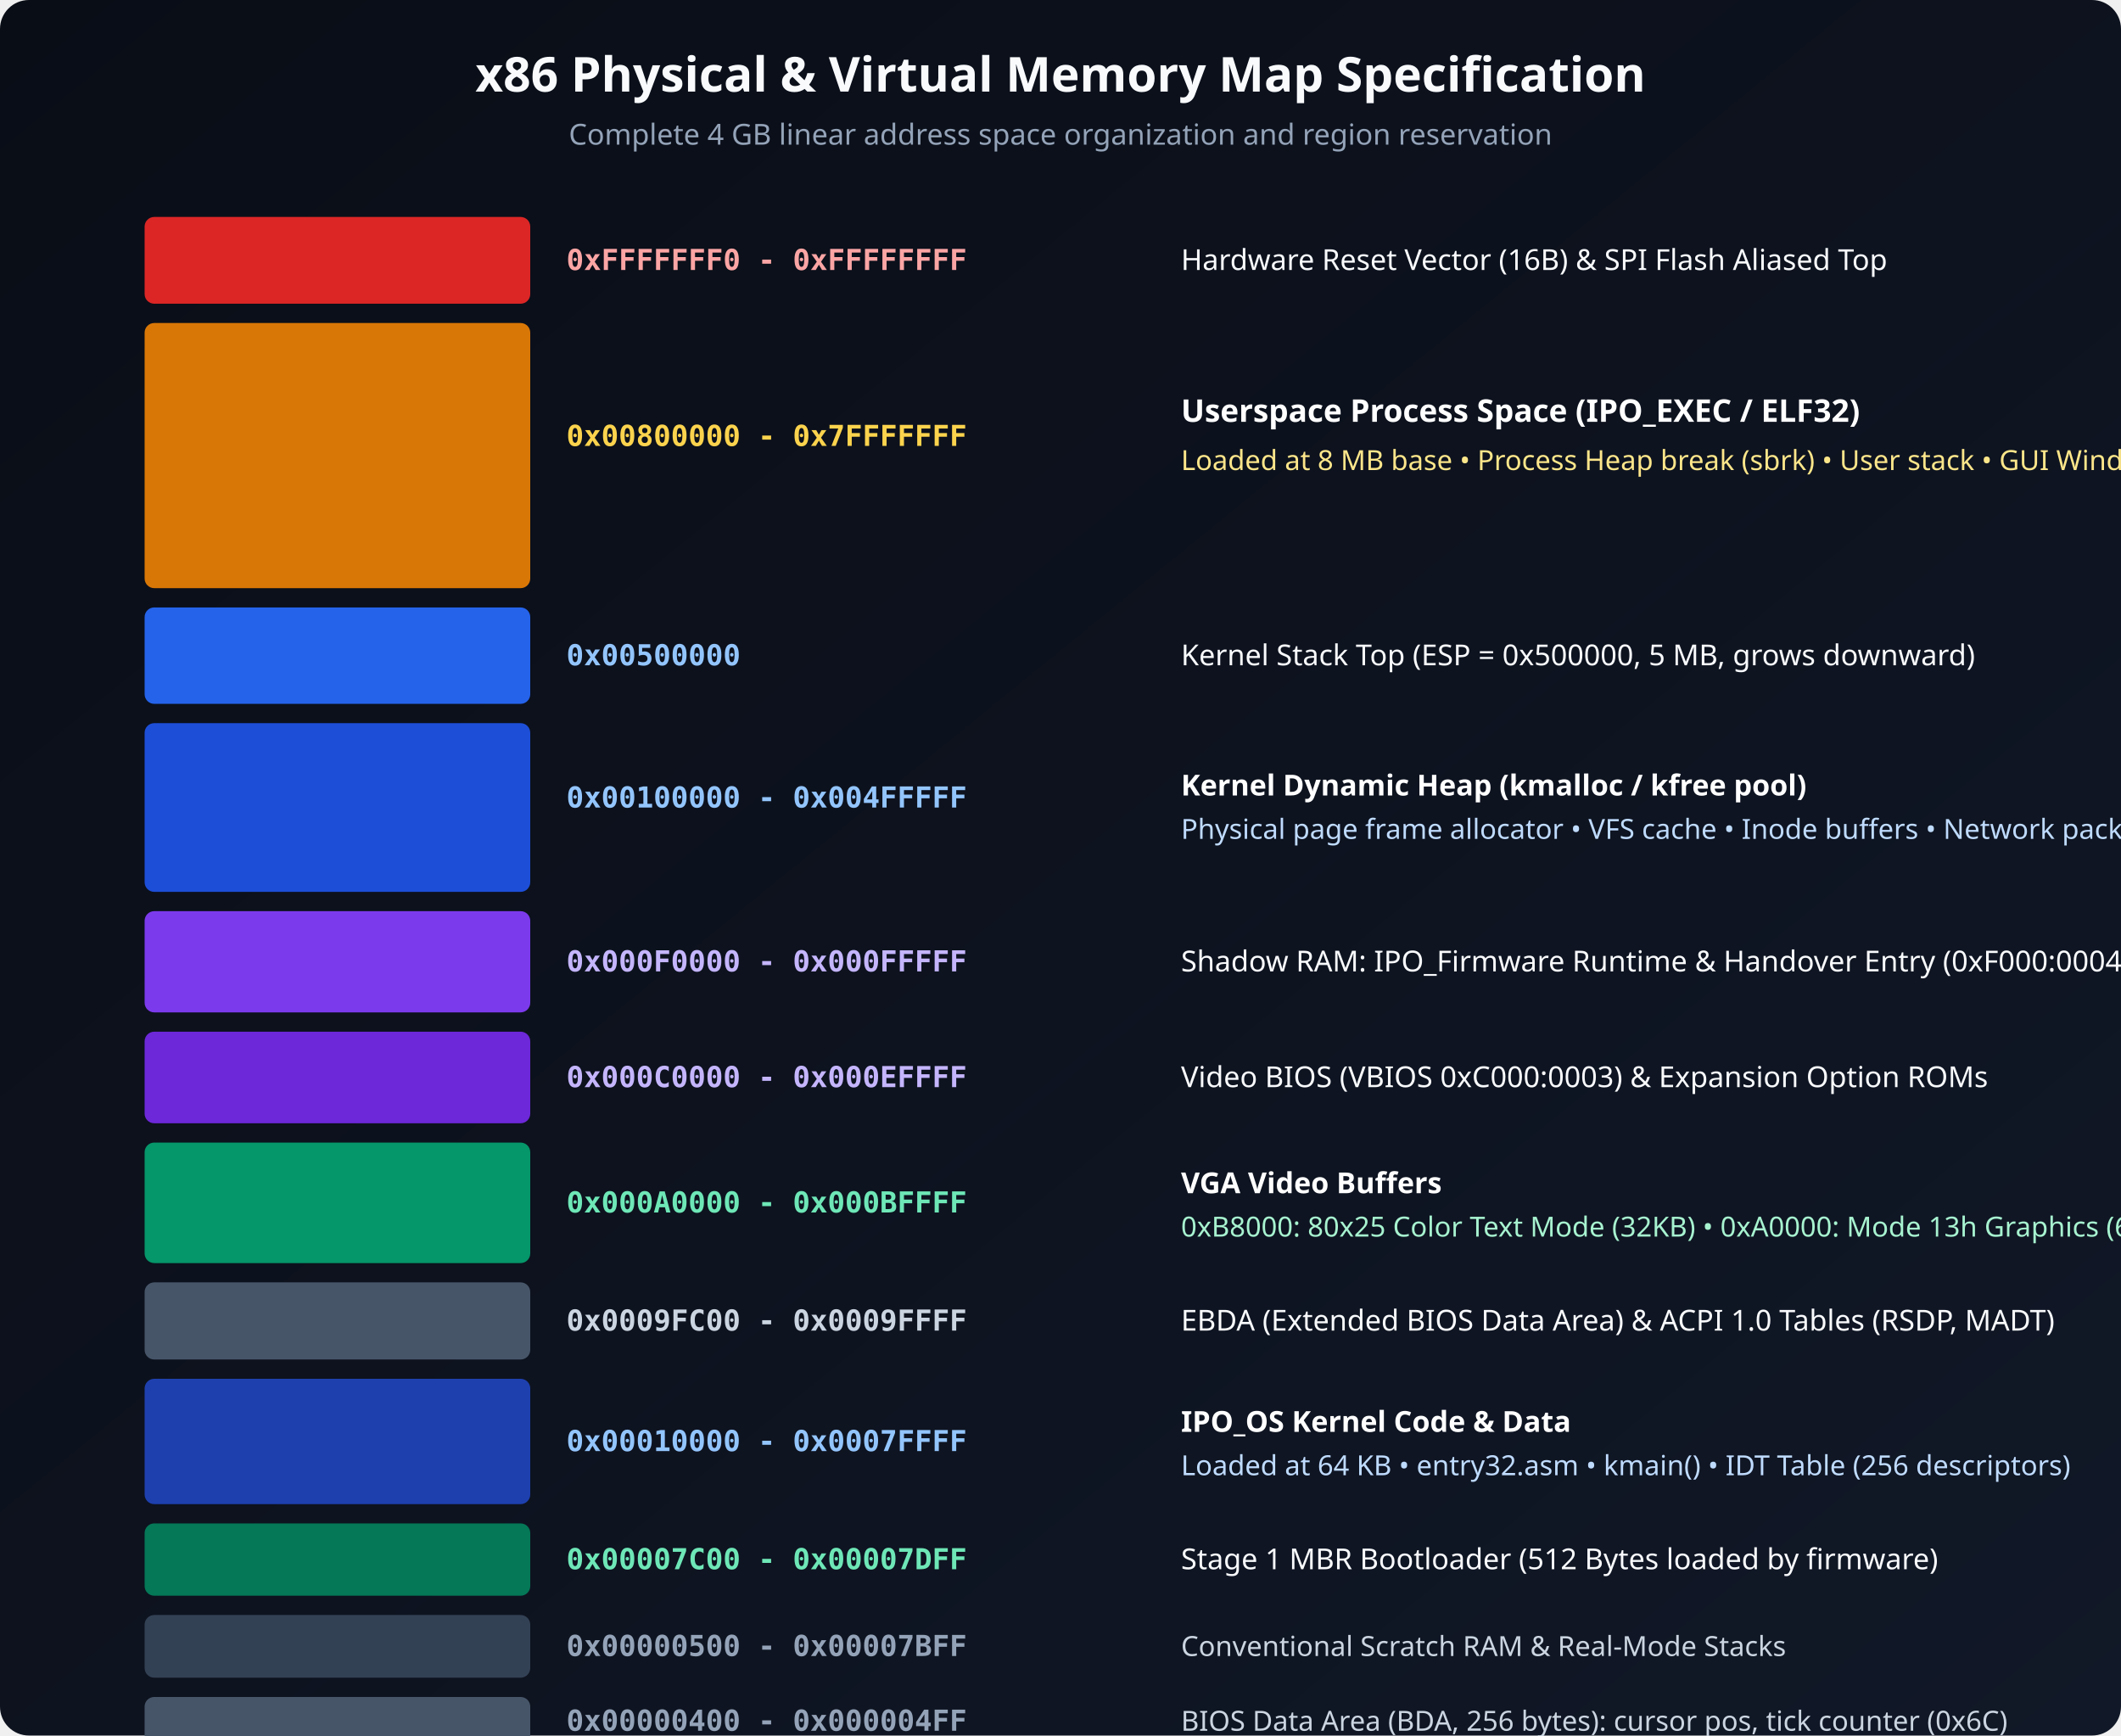
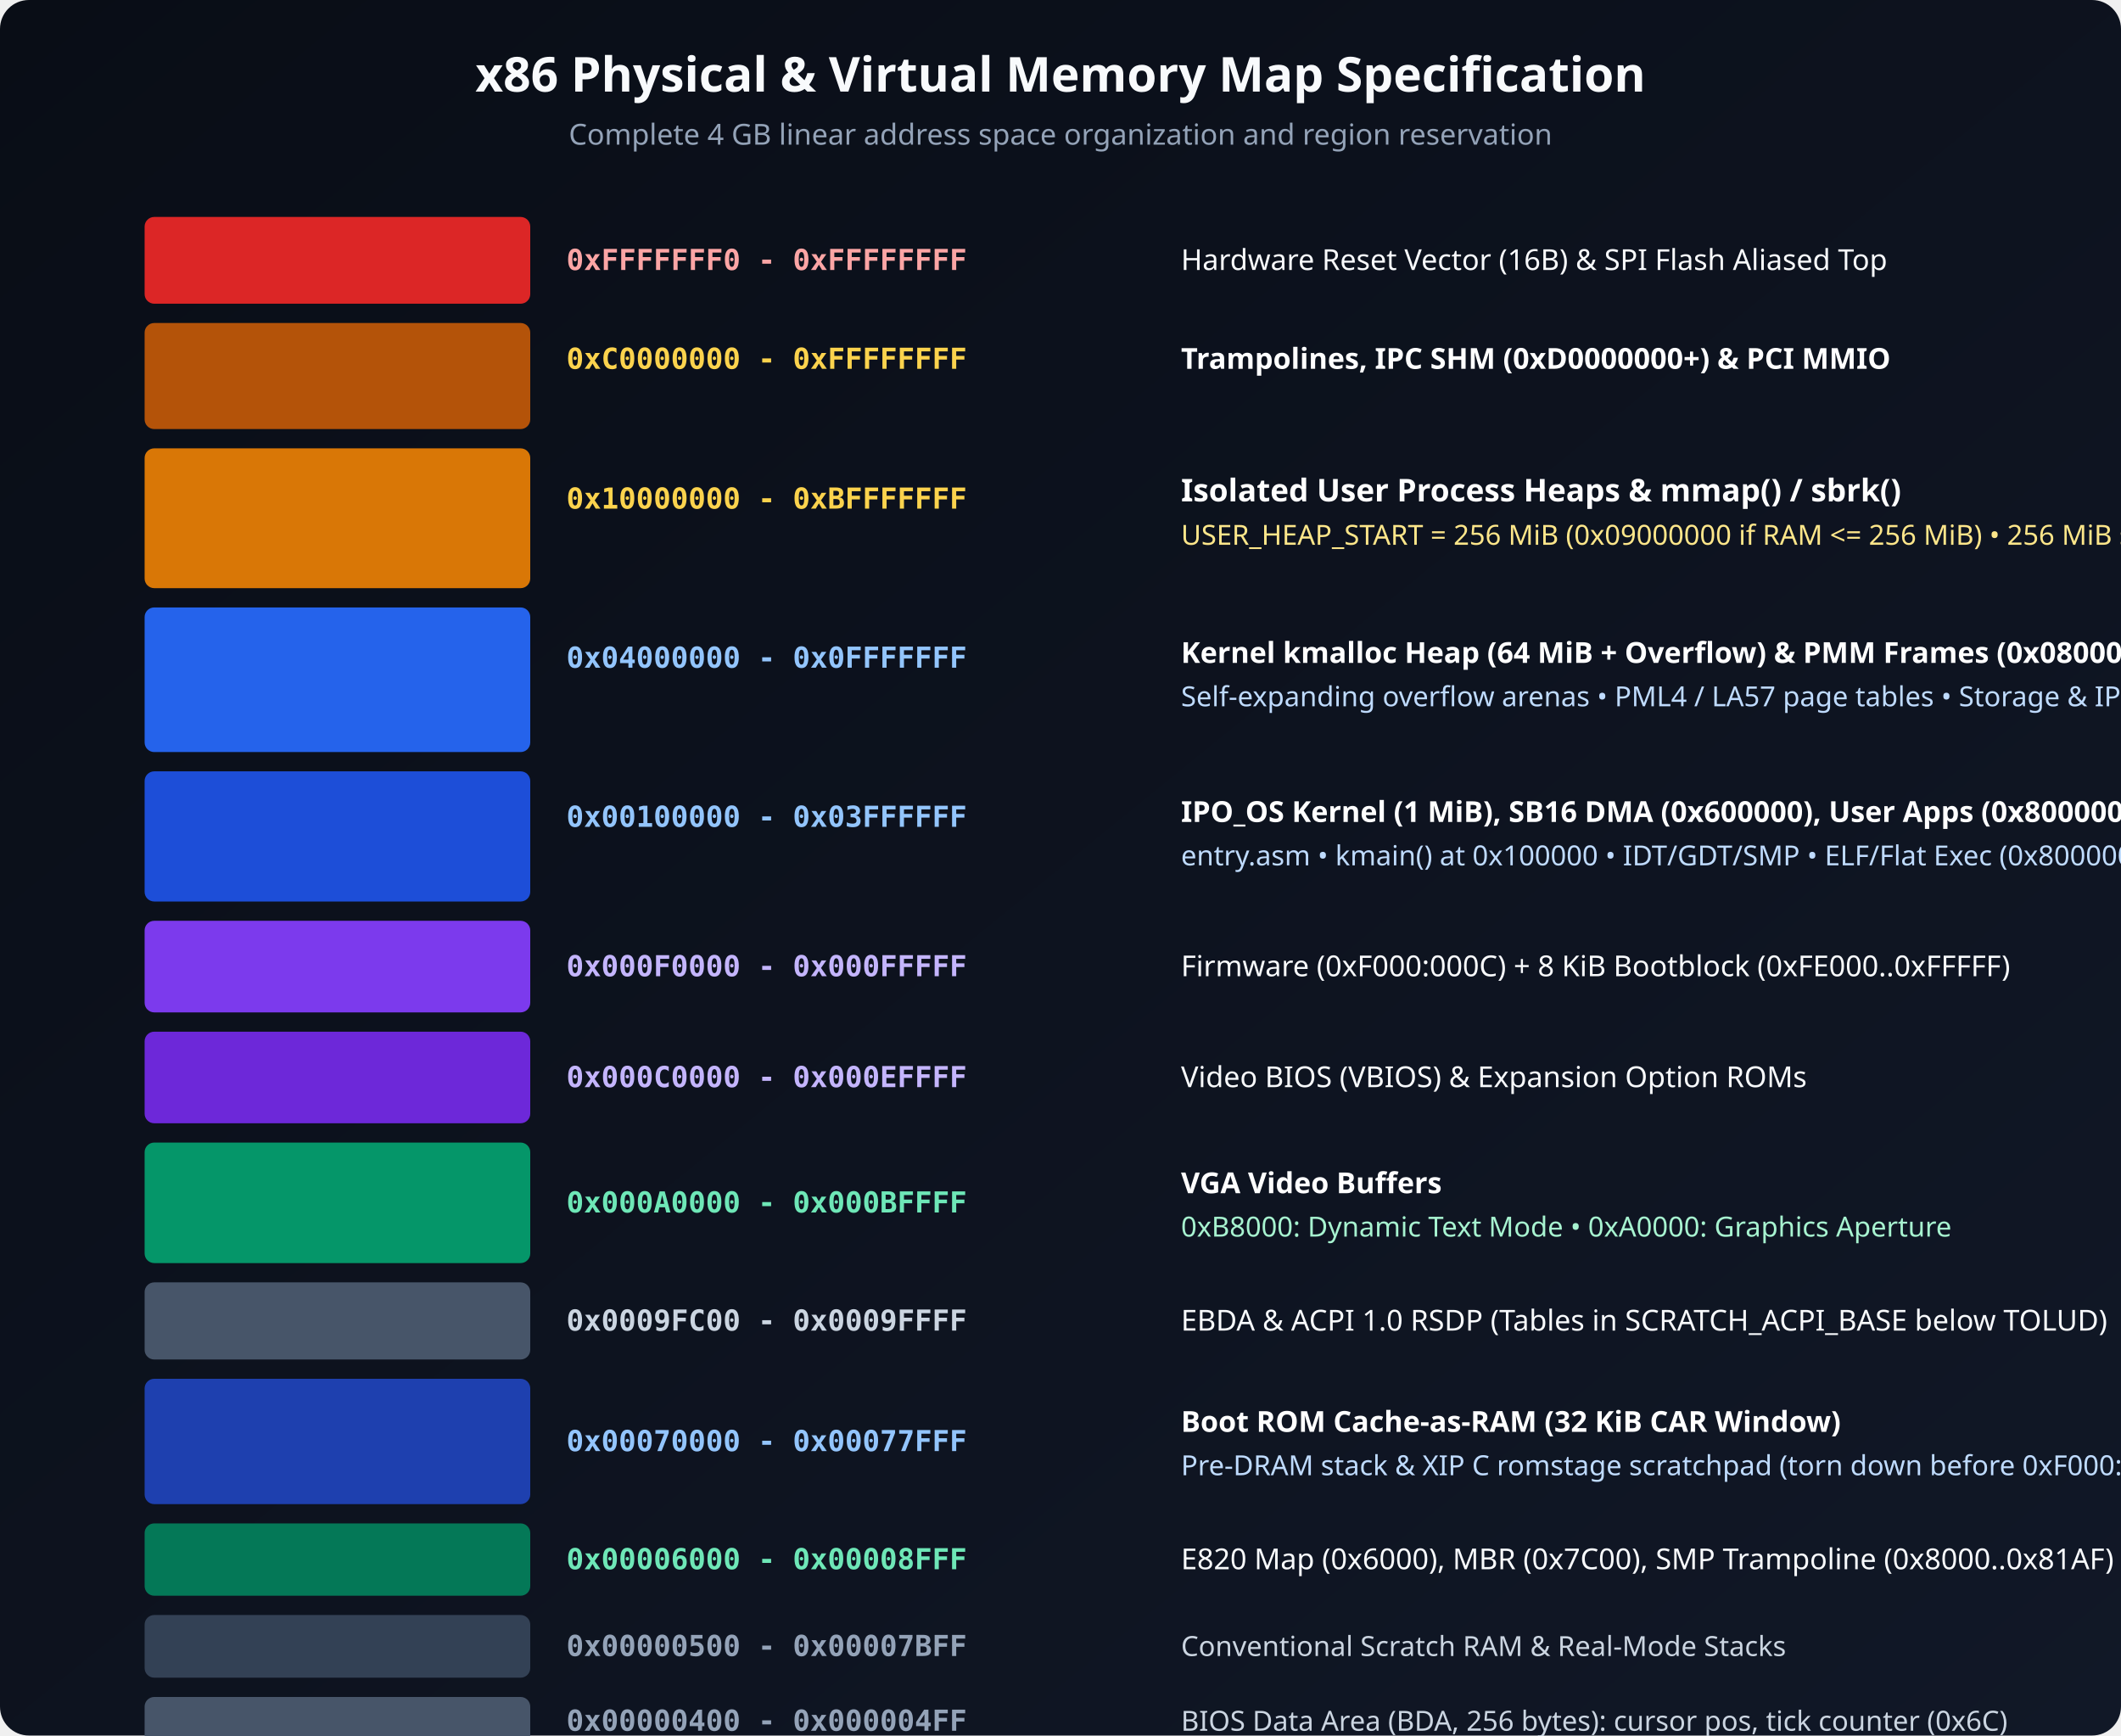
<svg xmlns="http://www.w3.org/2000/svg" viewBox="0 0 880 720" width="100%" height="100%">
  <defs>
    <linearGradient id="bgM" x1="0" y1="0" x2="1" y2="1">
      <stop offset="0%" stop-color="#090d16" />
      <stop offset="100%" stop-color="#111827" />
    </linearGradient>
  </defs>
  <rect width="880" height="720" fill="url(#bgM)" rx="12" />
  <text x="440" y="38" font-family="system-ui, sans-serif" font-size="20" font-weight="700" fill="#f8fafc" text-anchor="middle">x86 Physical &amp; Virtual Memory Map Specification</text>
  <text x="440" y="60" font-family="system-ui, sans-serif" font-size="12" fill="#94a3b8" text-anchor="middle">Complete 4 GB linear address space organization and region reservation</text>
  <g transform="translate(60, 90)">
    <rect x="0" y="0" width="160" height="36" fill="#dc2626" rx="4" />
    <text x="175" y="22" font-family="monospace" font-size="12" font-weight="700" fill="#fca5a5">0xFFFFFFF0 - 0xFFFFFFFF</text>
    <text x="430" y="22" font-family="system-ui, sans-serif" font-size="12" fill="#f8fafc">Hardware Reset Vector (16B) &amp; SPI Flash Aliased Top</text>
-     <rect x="0" y="44" width="160" height="110" fill="#d97706" rx="4" />
-     <text x="175" y="95" font-family="monospace" font-size="12" font-weight="700" fill="#fcd34d">0x00800000 - 0x7FFFFFFF</text>
-     <text x="430" y="85" font-family="system-ui, sans-serif" font-size="13" font-weight="600" fill="#ffffff">Userspace Process Space (IPO_EXEC / ELF32)</text>
-     <text x="430" y="105" font-family="system-ui, sans-serif" font-size="11.5" fill="#fde68a">Loaded at 8 MB base • Process Heap break (sbrk) • User stack • GUI Window buffers</text>
-     <rect x="0" y="162" width="160" height="40" fill="#2563eb" rx="4" />
-     <text x="175" y="186" font-family="monospace" font-size="12" font-weight="700" fill="#93c5fd">0x00500000</text>
-     <text x="430" y="186" font-family="system-ui, sans-serif" font-size="12" fill="#f8fafc">Kernel Stack Top (ESP = 0x500000, 5 MB, grows downward)</text>
-     <rect x="0" y="210" width="160" height="70" fill="#1d4ed8" rx="4" />
-     <text x="175" y="245" font-family="monospace" font-size="12" font-weight="700" fill="#93c5fd">0x00100000 - 0x004FFFFF</text>
-     <text x="430" y="240" font-family="system-ui, sans-serif" font-size="12" font-weight="600" fill="#ffffff">Kernel Dynamic Heap (kmalloc / kfree pool)</text>
-     <text x="430" y="258" font-family="system-ui, sans-serif" font-size="11.5" fill="#bfdbfe">Physical page frame allocator • VFS cache • Inode buffers • Network packets</text>
-     <rect x="0" y="288" width="160" height="42" fill="#7c3aed" rx="4" />
-     <text x="175" y="313" font-family="monospace" font-size="12" font-weight="700" fill="#c4b5fd">0x000F0000 - 0x000FFFFF</text>
-     <text x="430" y="313" font-family="system-ui, sans-serif" font-size="12" fill="#f8fafc">Shadow RAM: IPO_Firmware Runtime &amp; Handover Entry (0xF000:0004)</text>
+     <rect x="0" y="44" width="160" height="44" fill="#b45309" rx="4" />
+     <text x="175" y="63" font-family="monospace" font-size="12" font-weight="700" fill="#fcd34d">0xC0000000 - 0xFFFFFFFF</text>
+     <text x="430" y="63" font-family="system-ui, sans-serif" font-size="12" font-weight="600" fill="#ffffff">Trampolines, IPC SHM (0xD0000000+) &amp; PCI MMIO</text>
+     <rect x="0" y="96" width="160" height="58" fill="#d97706" rx="4" />
+     <text x="175" y="121" font-family="monospace" font-size="12" font-weight="700" fill="#fcd34d">0x10000000 - 0xBFFFFFFF</text>
+     <text x="430" y="118" font-family="system-ui, sans-serif" font-size="13" font-weight="600" fill="#ffffff">Isolated User Process Heaps &amp; mmap() / sbrk()</text>
+     <text x="430" y="136" font-family="system-ui, sans-serif" font-size="11.5" fill="#fde68a">USER_HEAP_START = 256 MiB (0x09000000 if RAM &lt;= 256 MiB) • 256 MiB stride</text>
+     <rect x="0" y="162" width="160" height="60" fill="#2563eb" rx="4" />
+     <text x="175" y="187" font-family="monospace" font-size="12" font-weight="700" fill="#93c5fd">0x04000000 - 0x0FFFFFFF</text>
+     <text x="430" y="185" font-family="system-ui, sans-serif" font-size="12" font-weight="600" fill="#ffffff">Kernel kmalloc Heap (64 MiB + Overflow) &amp; PMM Frames (0x08000000+)</text>
+     <text x="430" y="203" font-family="system-ui, sans-serif" font-size="11.5" fill="#bfdbfe">Self-expanding overflow arenas • PML4 / LA57 page tables • Storage &amp; IPC buffers</text>
+     <rect x="0" y="230" width="160" height="54" fill="#1d4ed8" rx="4" />
+     <text x="175" y="253" font-family="monospace" font-size="12" font-weight="700" fill="#93c5fd">0x00100000 - 0x03FFFFFF</text>
+     <text x="430" y="251" font-family="system-ui, sans-serif" font-size="12" font-weight="600" fill="#ffffff">IPO_OS Kernel (1 MiB), SB16 DMA (0x600000), User Apps (0x800000+)</text>
+     <text x="430" y="269" font-family="system-ui, sans-serif" font-size="11.5" fill="#bfdbfe">entry.asm • kmain() at 0x100000 • IDT/GDT/SMP • ELF/Flat Exec (0x800000)</text>
+     <rect x="0" y="292" width="160" height="38" fill="#7c3aed" rx="4" />
+     <text x="175" y="315" font-family="monospace" font-size="12" font-weight="700" fill="#c4b5fd">0x000F0000 - 0x000FFFFF</text>
+     <text x="430" y="315" font-family="system-ui, sans-serif" font-size="12" fill="#f8fafc">Firmware (0xF000:000C) + 8 KiB Bootblock (0xFE000..0xFFFFF)</text>
    <rect x="0" y="338" width="160" height="38" fill="#6d28d9" rx="4" />
    <text x="175" y="361" font-family="monospace" font-size="12" font-weight="700" fill="#c4b5fd">0x000C0000 - 0x000EFFFF</text>
-     <text x="430" y="361" font-family="system-ui, sans-serif" font-size="12" fill="#f8fafc">Video BIOS (VBIOS 0xC000:0003) &amp; Expansion Option ROMs</text>
+     <text x="430" y="361" font-family="system-ui, sans-serif" font-size="12" fill="#f8fafc">Video BIOS (VBIOS) &amp; Expansion Option ROMs</text>
    <rect x="0" y="384" width="160" height="50" fill="#059669" rx="4" />
    <text x="175" y="413" font-family="monospace" font-size="12" font-weight="700" fill="#6ee7b7">0x000A0000 - 0x000BFFFF</text>
    <text x="430" y="405" font-family="system-ui, sans-serif" font-size="12" font-weight="600" fill="#ffffff">VGA Video Buffers</text>
-     <text x="430" y="423" font-family="system-ui, sans-serif" font-size="11.5" fill="#a7f3d0">0xB8000: 80x25 Color Text Mode (32KB) • 0xA0000: Mode 13h Graphics (64KB)</text>
+     <text x="430" y="423" font-family="system-ui, sans-serif" font-size="11.5" fill="#a7f3d0">0xB8000: Dynamic Text Mode • 0xA0000: Graphics Aperture</text>
    <rect x="0" y="442" width="160" height="32" fill="#475569" rx="4" />
    <text x="175" y="462" font-family="monospace" font-size="12" font-weight="700" fill="#cbd5e1">0x0009FC00 - 0x0009FFFF</text>
-     <text x="430" y="462" font-family="system-ui, sans-serif" font-size="12" fill="#f8fafc">EBDA (Extended BIOS Data Area) &amp; ACPI 1.0 Tables (RSDP, MADT)</text>
+     <text x="430" y="462" font-family="system-ui, sans-serif" font-size="12" fill="#f8fafc">EBDA &amp; ACPI 1.0 RSDP (Tables in SCRATCH_ACPI_BASE below TOLUD)</text>
    <rect x="0" y="482" width="160" height="52" fill="#1e40af" rx="4" />
-     <text x="175" y="512" font-family="monospace" font-size="12" font-weight="700" fill="#93c5fd">0x00010000 - 0x0007FFFF</text>
-     <text x="430" y="504" font-family="system-ui, sans-serif" font-size="12" font-weight="600" fill="#ffffff">IPO_OS Kernel Code &amp; Data</text>
-     <text x="430" y="522" font-family="system-ui, sans-serif" font-size="11.5" fill="#bfdbfe">Loaded at 64 KB • entry32.asm • kmain() • IDT Table (256 descriptors)</text>
+     <text x="175" y="512" font-family="monospace" font-size="12" font-weight="700" fill="#93c5fd">0x00070000 - 0x00077FFF</text>
+     <text x="430" y="504" font-family="system-ui, sans-serif" font-size="12" font-weight="600" fill="#ffffff">Boot ROM Cache-as-RAM (32 KiB CAR Window)</text>
+     <text x="430" y="522" font-family="system-ui, sans-serif" font-size="11.5" fill="#bfdbfe">Pre-DRAM stack &amp; XIP C romstage scratchpad (torn down before 0xF000:000C)</text>
    <rect x="0" y="542" width="160" height="30" fill="#047857" rx="4" />
-     <text x="175" y="561" font-family="monospace" font-size="12" font-weight="700" fill="#6ee7b7">0x00007C00 - 0x00007DFF</text>
-     <text x="430" y="561" font-family="system-ui, sans-serif" font-size="12" fill="#f8fafc">Stage 1 MBR Bootloader (512 Bytes loaded by firmware)</text>
+     <text x="175" y="561" font-family="monospace" font-size="12" font-weight="700" fill="#6ee7b7">0x00006000 - 0x00008FFF</text>
+     <text x="430" y="561" font-family="system-ui, sans-serif" font-size="12" fill="#f8fafc">E820 Map (0x6000), MBR (0x7C00), SMP Trampoline (0x8000..0x81AF)</text>
    <rect x="0" y="580" width="160" height="26" fill="#334155" rx="4" />
    <text x="175" y="597" font-family="monospace" font-size="12" font-weight="700" fill="#94a3b8">0x00000500 - 0x00007BFF</text>
    <text x="430" y="597" font-family="system-ui, sans-serif" font-size="11.5" fill="#cbd5e1">Conventional Scratch RAM &amp; Real-Mode Stacks</text>
    <rect x="0" y="614" width="160" height="20" fill="#475569" rx="4" />
    <text x="175" y="628" font-family="monospace" font-size="12" font-weight="700" fill="#94a3b8">0x00000400 - 0x000004FF</text>
    <text x="430" y="628" font-family="system-ui, sans-serif" font-size="11.5" fill="#cbd5e1">BIOS Data Area (BDA, 256 bytes): cursor pos, tick counter (0x6C)</text>
    <rect x="0" y="642" width="160" height="26" fill="#64748b" rx="4" />
    <text x="175" y="658" font-family="monospace" font-size="12" font-weight="700" fill="#94a3b8">0x00000000 - 0x000003FF</text>
    <text x="430" y="658" font-family="system-ui, sans-serif" font-size="11.5" fill="#cbd5e1">Interrupt Vector Table (IVT, 1024 bytes, 256 real-mode far pointers)</text>
  </g>
</svg>
